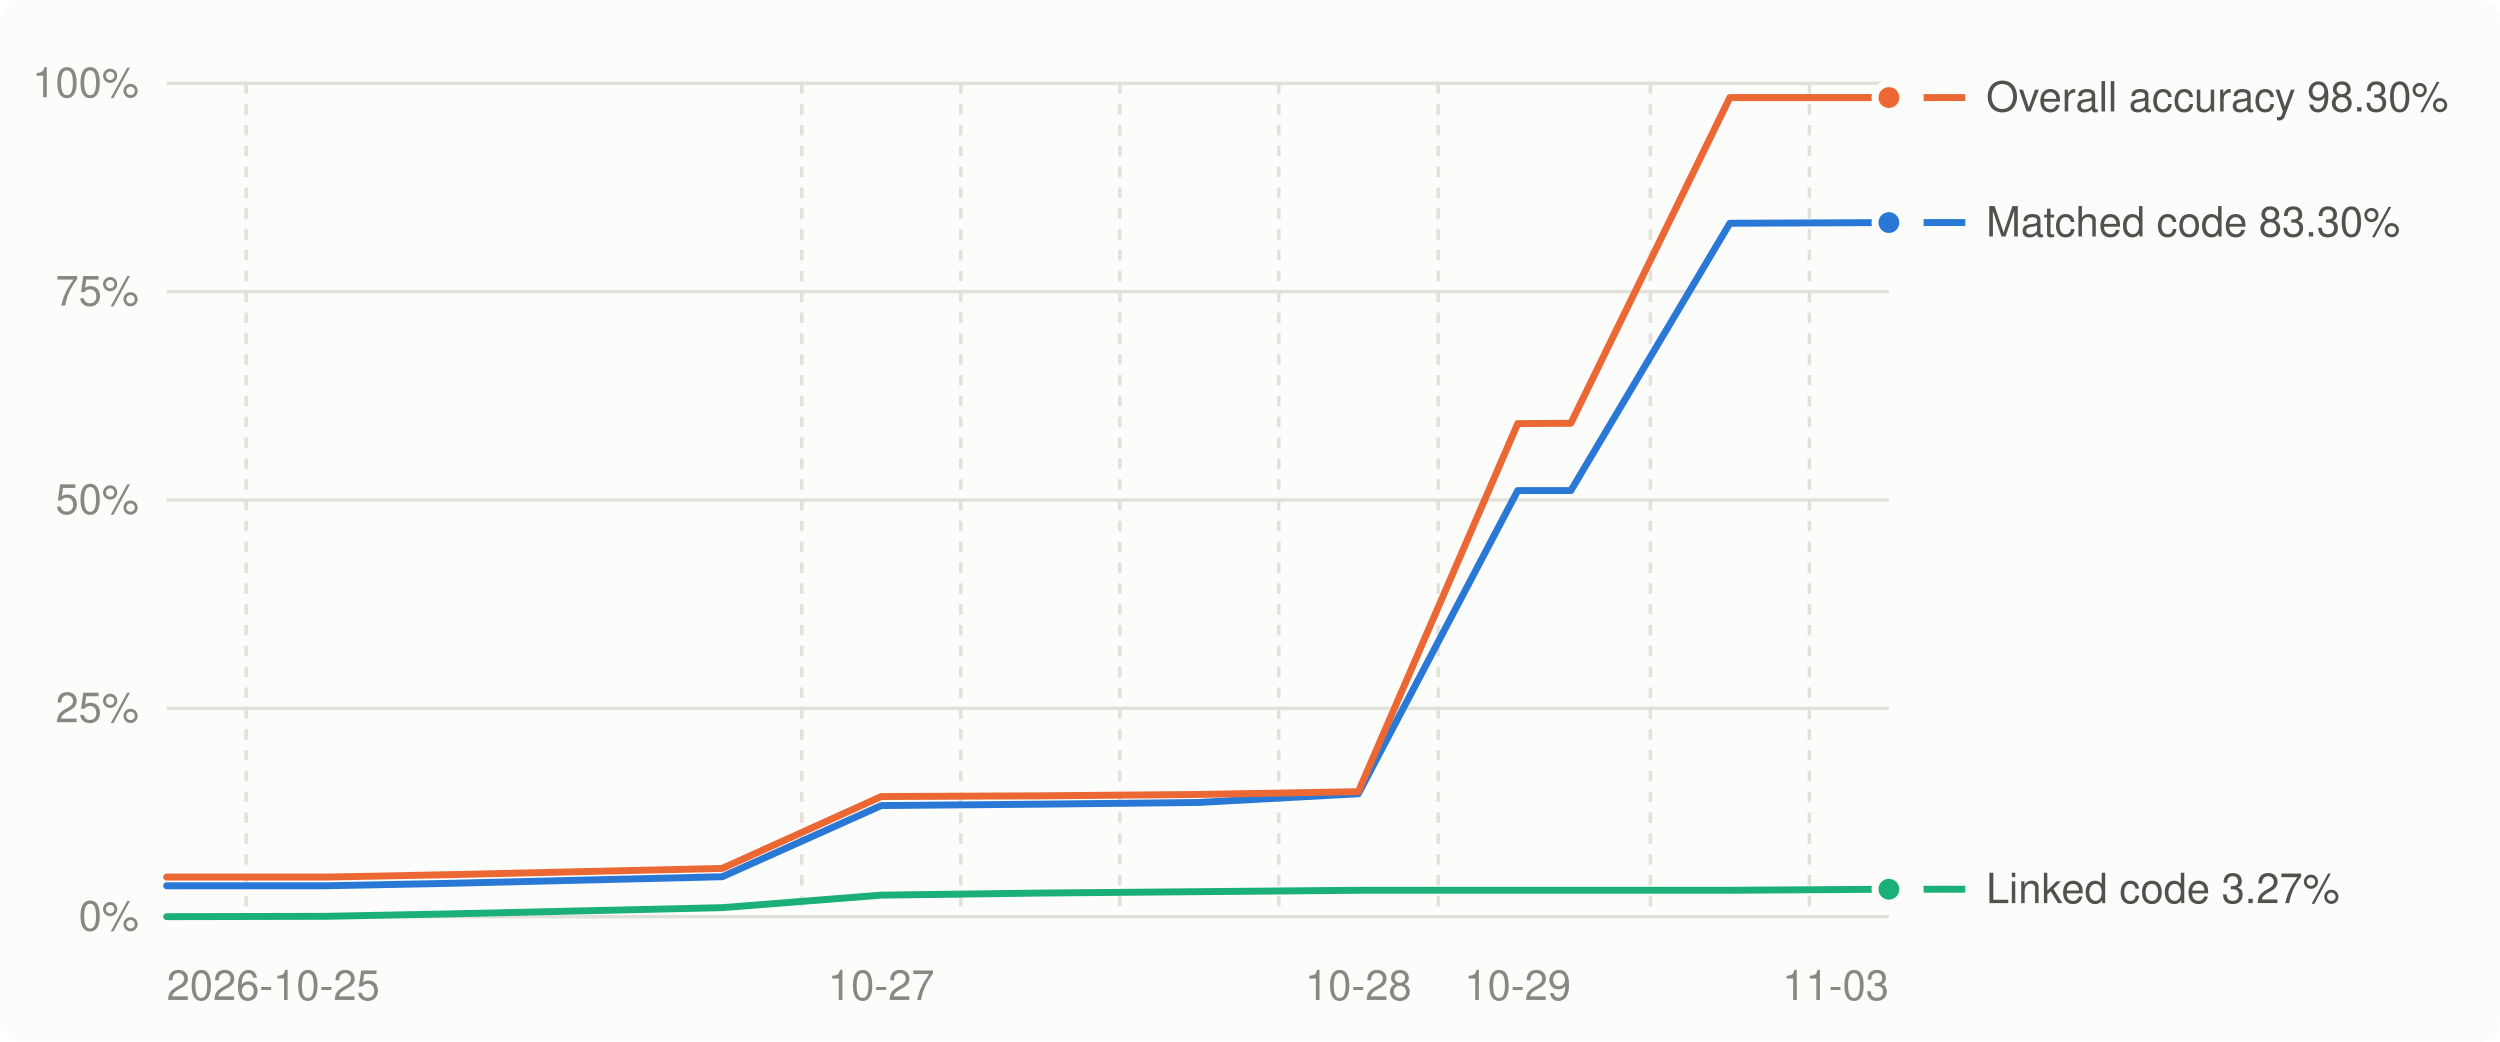
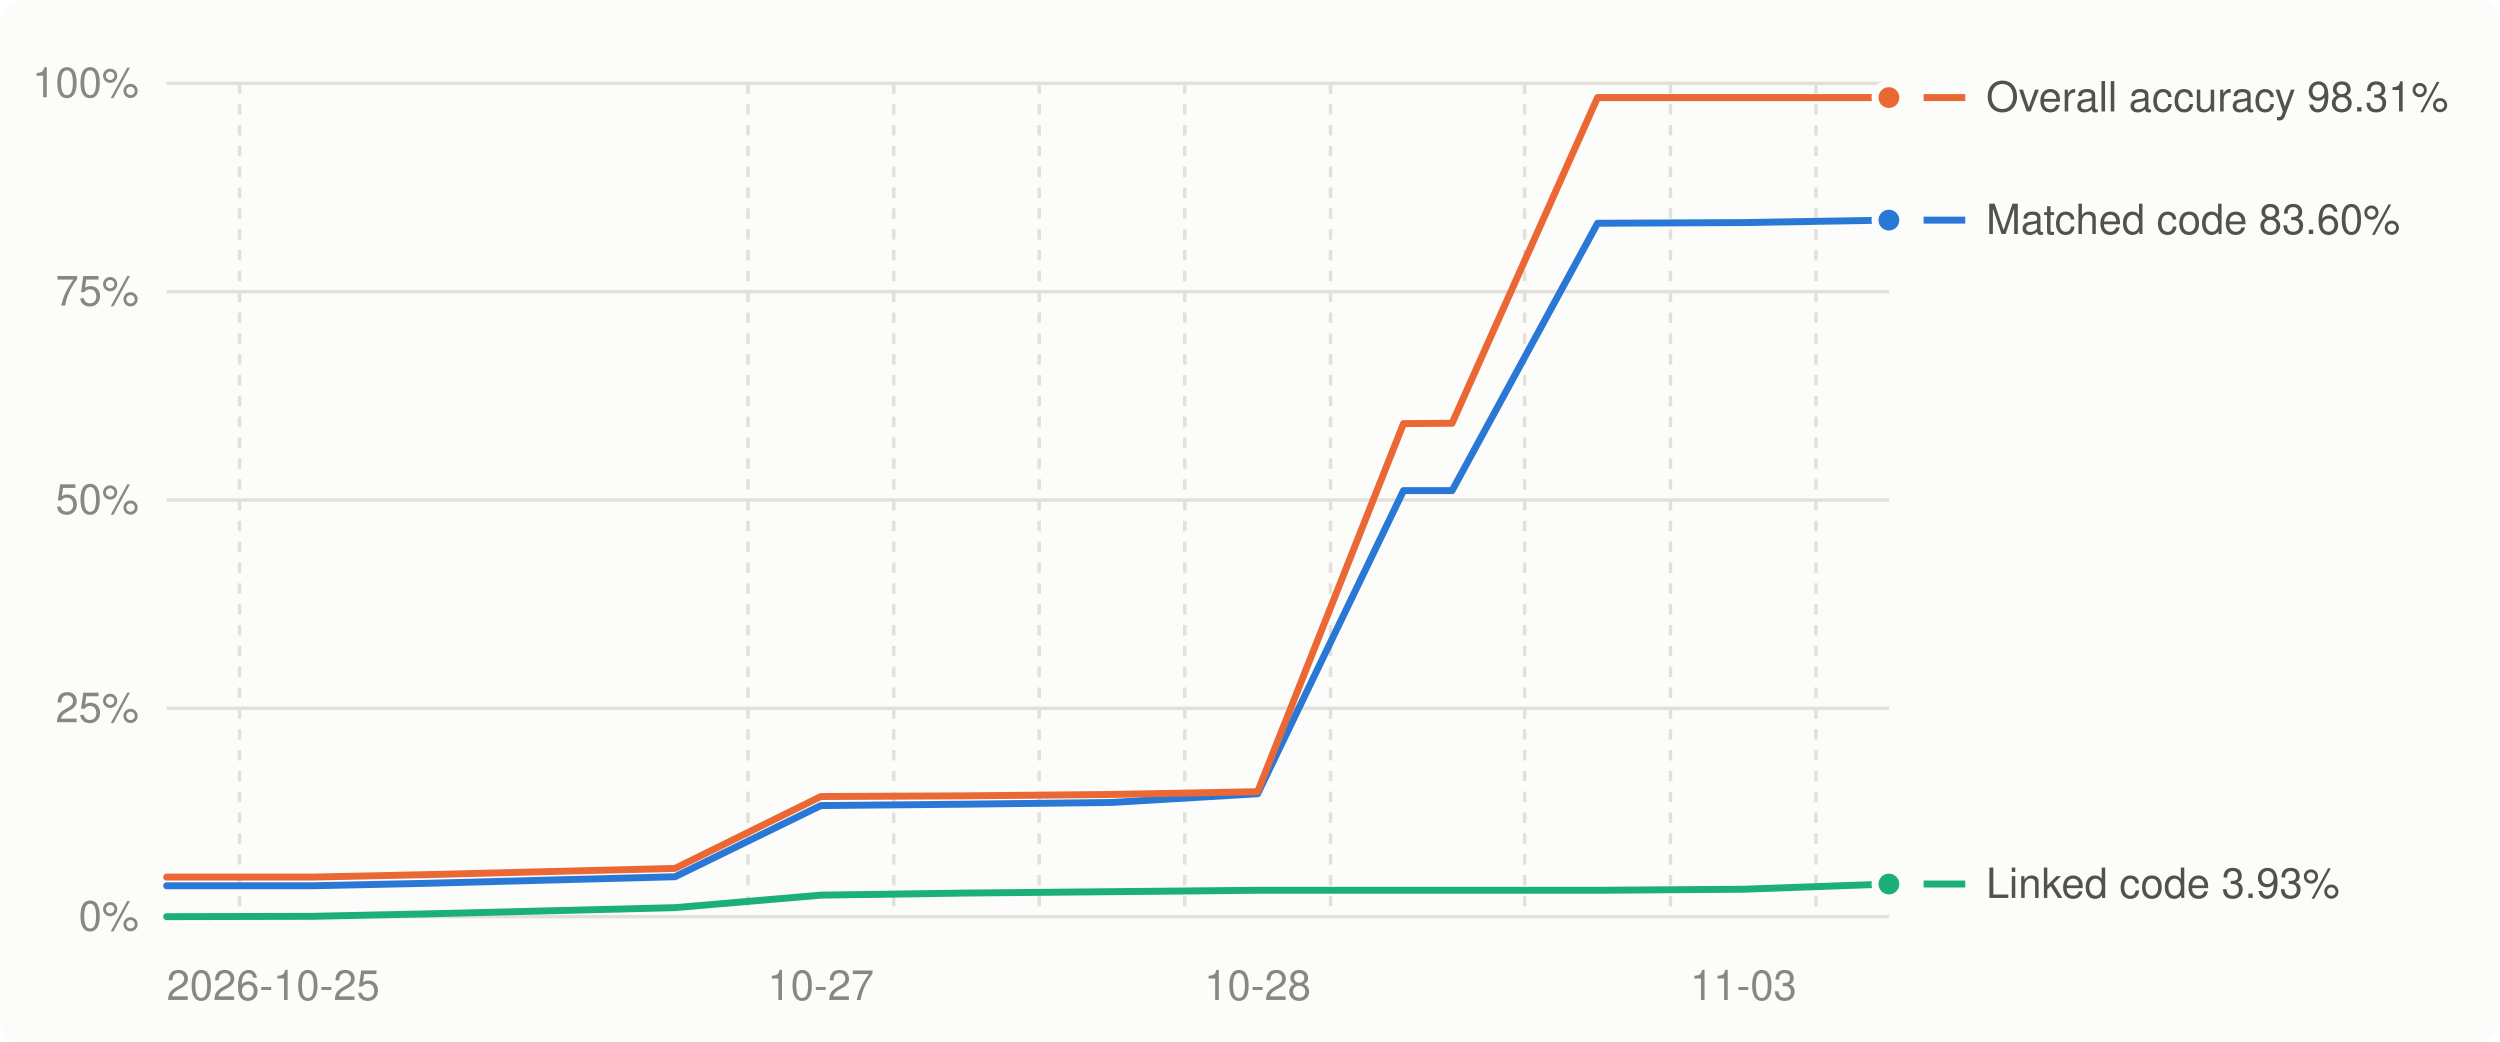
<svg xmlns="http://www.w3.org/2000/svg" viewBox="0 0 720 300" width="720" height="300" role="img" aria-label="Decompilation progress over time (Europe)">
  <style>
.bg{fill:#fcfcfb}.grid{stroke:#e1e0d9}.muted{fill:#898781}.lbl{fill:#52514e}.ln0{stroke:#2a78d6}.dot0{fill:#2a78d6;stroke:#fcfcfb}.ln1{stroke:#eb6834}.dot1{fill:#eb6834;stroke:#fcfcfb}.ln2{stroke:#1baf7a}.dot2{fill:#1baf7a;stroke:#fcfcfb}
@media (prefers-color-scheme: dark){.bg{fill:#1a1a19}.grid{stroke:#2c2c2a}.muted{fill:#898781}.lbl{fill:#c3c2b7}.ln0{stroke:#3987e5}.dot0{fill:#3987e5;stroke:#1a1a19}.ln1{stroke:#d95926}.dot1{fill:#d95926;stroke:#1a1a19}.ln2{stroke:#199e70}.dot2{fill:#199e70;stroke:#1a1a19}}
text{font:12px -apple-system,BlinkMacSystemFont,'Segoe UI',Helvetica,Arial,sans-serif}
</style>
  <rect class="bg" width="720" height="300" rx="6" />
  <line x1="48" x2="544" y1="264.0" y2="264.0" class="grid" stroke-width="1" />
  <text x="40" y="268.0" class="muted" text-anchor="end">0%</text>
  <line x1="48" x2="544" y1="204.0" y2="204.0" class="grid" stroke-width="1" />
  <text x="40" y="208.0" class="muted" text-anchor="end">25%</text>
  <line x1="48" x2="544" y1="144.0" y2="144.0" class="grid" stroke-width="1" />
  <text x="40" y="148.0" class="muted" text-anchor="end">50%</text>
  <line x1="48" x2="544" y1="84.0" y2="84.0" class="grid" stroke-width="1" />
  <text x="40" y="88.0" class="muted" text-anchor="end">75%</text>
  <line x1="48" x2="544" y1="24.0" y2="24.0" class="grid" stroke-width="1" />
  <text x="40" y="28.0" class="muted" text-anchor="end">100%</text>
-   <line x1="70.9" x2="70.9" y1="24" y2="264" class="grid" stroke-width="1" stroke-dasharray="3 3" />
-   <line x1="230.9" x2="230.9" y1="24" y2="264" class="grid" stroke-width="1" stroke-dasharray="3 3" />
-   <line x1="276.7" x2="276.7" y1="24" y2="264" class="grid" stroke-width="1" stroke-dasharray="3 3" />
-   <line x1="322.5" x2="322.5" y1="24" y2="264" class="grid" stroke-width="1" stroke-dasharray="3 3" />
-   <line x1="368.3" x2="368.3" y1="24" y2="264" class="grid" stroke-width="1" stroke-dasharray="3 3" />
-   <line x1="414.2" x2="414.2" y1="24" y2="264" class="grid" stroke-width="1" stroke-dasharray="3 3" />
-   <line x1="475.3" x2="475.3" y1="24" y2="264" class="grid" stroke-width="1" stroke-dasharray="3 3" />
-   <line x1="521.1" x2="521.1" y1="24" y2="264" class="grid" stroke-width="1" stroke-dasharray="3 3" />
+   <line x1="69.0" x2="69.0" y1="24" y2="264" class="grid" stroke-width="1" stroke-dasharray="3 3" />
+   <line x1="215.4" x2="215.4" y1="24" y2="264" class="grid" stroke-width="1" stroke-dasharray="3 3" />
+   <line x1="257.4" x2="257.4" y1="24" y2="264" class="grid" stroke-width="1" stroke-dasharray="3 3" />
+   <line x1="299.3" x2="299.3" y1="24" y2="264" class="grid" stroke-width="1" stroke-dasharray="3 3" />
+   <line x1="341.2" x2="341.2" y1="24" y2="264" class="grid" stroke-width="1" stroke-dasharray="3 3" />
+   <line x1="383.2" x2="383.2" y1="24" y2="264" class="grid" stroke-width="1" stroke-dasharray="3 3" />
+   <line x1="439.1" x2="439.1" y1="24" y2="264" class="grid" stroke-width="1" stroke-dasharray="3 3" />
+   <line x1="481.1" x2="481.1" y1="24" y2="264" class="grid" stroke-width="1" stroke-dasharray="3 3" />
+   <line x1="523.0" x2="523.0" y1="24" y2="264" class="grid" stroke-width="1" stroke-dasharray="3 3" />
  <text class="muted" x="48.0" y="288" text-anchor="start">2026-10-25</text>
-   <text class="muted" x="253.8" y="288" text-anchor="middle">10-27</text>
-   <text class="muted" x="391.2" y="288" text-anchor="middle">10-28</text>
-   <text class="muted" x="437.1" y="288" text-anchor="middle">10-29</text>
-   <text class="muted" x="544.0" y="288" text-anchor="end">11-03</text>
-   <polyline points="48.0,255.1 93.8,255.1 129.6,254.4 208.0,252.5 253.8,232.0 299.6,231.6 345.4,231.1 391.2,228.6 437.1,141.3 452.4,141.3 498.2,64.3 544.0,64.1" fill="none" class="ln0" stroke-width="2" stroke-linejoin="round" stroke-linecap="round" />
-   <polyline points="48.0,252.6 93.8,252.6 129.6,251.9 208.0,250.1 253.8,229.4 299.6,229.2 345.4,228.8 391.2,228.0 437.1,122.0 452.4,121.9 498.2,28.1 544.0,28.1" fill="none" class="ln1" stroke-width="2" stroke-linejoin="round" stroke-linecap="round" />
-   <polyline points="48.0,264.0 93.8,263.9 129.6,263.2 208.0,261.4 253.8,257.8 299.6,257.2 345.4,256.8 391.2,256.4 437.1,256.4 452.4,256.4 498.2,256.4 544.0,256.1" fill="none" class="ln2" stroke-width="2" stroke-linejoin="round" stroke-linecap="round" />
-   <circle cx="544.0" cy="64.1" r="4" class="dot0" stroke-width="2" />
+   <text class="muted" x="236.4" y="288" text-anchor="middle">10-27</text>
+   <text class="muted" x="362.2" y="288" text-anchor="middle">10-28</text>
+   <text class="muted" x="502.1" y="288" text-anchor="middle">11-03</text>
+   <polyline points="48.0,255.1 89.9,255.1 122.7,254.4 194.4,252.5 236.4,232.0 278.3,231.6 320.3,231.1 362.2,228.6 404.2,141.3 418.2,141.3 460.1,64.3 502.1,64.1 544.0,63.4" fill="none" class="ln0" stroke-width="2" stroke-linejoin="round" stroke-linecap="round" />
+   <polyline points="48.0,252.6 89.9,252.6 122.7,251.9 194.4,250.1 236.4,229.4 278.3,229.2 320.3,228.8 362.2,228.0 404.2,122.0 418.2,121.9 460.1,28.1 502.1,28.1 544.0,28.1" fill="none" class="ln1" stroke-width="2" stroke-linejoin="round" stroke-linecap="round" />
+   <polyline points="48.0,264.0 89.9,263.9 122.7,263.2 194.4,261.4 236.4,257.8 278.3,257.2 320.3,256.8 362.2,256.4 404.2,256.4 418.2,256.4 460.1,256.4 502.1,256.1 544.0,254.6" fill="none" class="ln2" stroke-width="2" stroke-linejoin="round" stroke-linecap="round" />
+   <circle cx="544.0" cy="63.4" r="4" class="dot0" stroke-width="2" />
  <circle cx="544.0" cy="28.1" r="4" class="dot1" stroke-width="2" />
-   <circle cx="544.0" cy="256.1" r="4" class="dot2" stroke-width="2" />
-   <line x1="554" x2="566" y1="256.1" y2="256.1" class="ln2" stroke-width="2" />
-   <text class="lbl" x="572" y="260.1">Linked code 3.27%</text>
-   <line x1="554" x2="566" y1="64.1" y2="64.1" class="ln0" stroke-width="2" />
-   <text class="lbl" x="572" y="68.1">Matched code 83.30%</text>
+   <circle cx="544.0" cy="254.6" r="4" class="dot2" stroke-width="2" />
+   <line x1="554" x2="566" y1="254.6" y2="254.6" class="ln2" stroke-width="2" />
+   <text class="lbl" x="572" y="258.6">Linked code 3.93%</text>
+   <line x1="554" x2="566" y1="63.4" y2="63.4" class="ln0" stroke-width="2" />
+   <text class="lbl" x="572" y="67.4">Matched code 83.60%</text>
  <line x1="554" x2="566" y1="28.1" y2="28.1" class="ln1" stroke-width="2" />
-   <text class="lbl" x="572" y="32.1">Overall accuracy 98.30%</text>
+   <text class="lbl" x="572" y="32.1">Overall accuracy 98.31%</text>
</svg>
